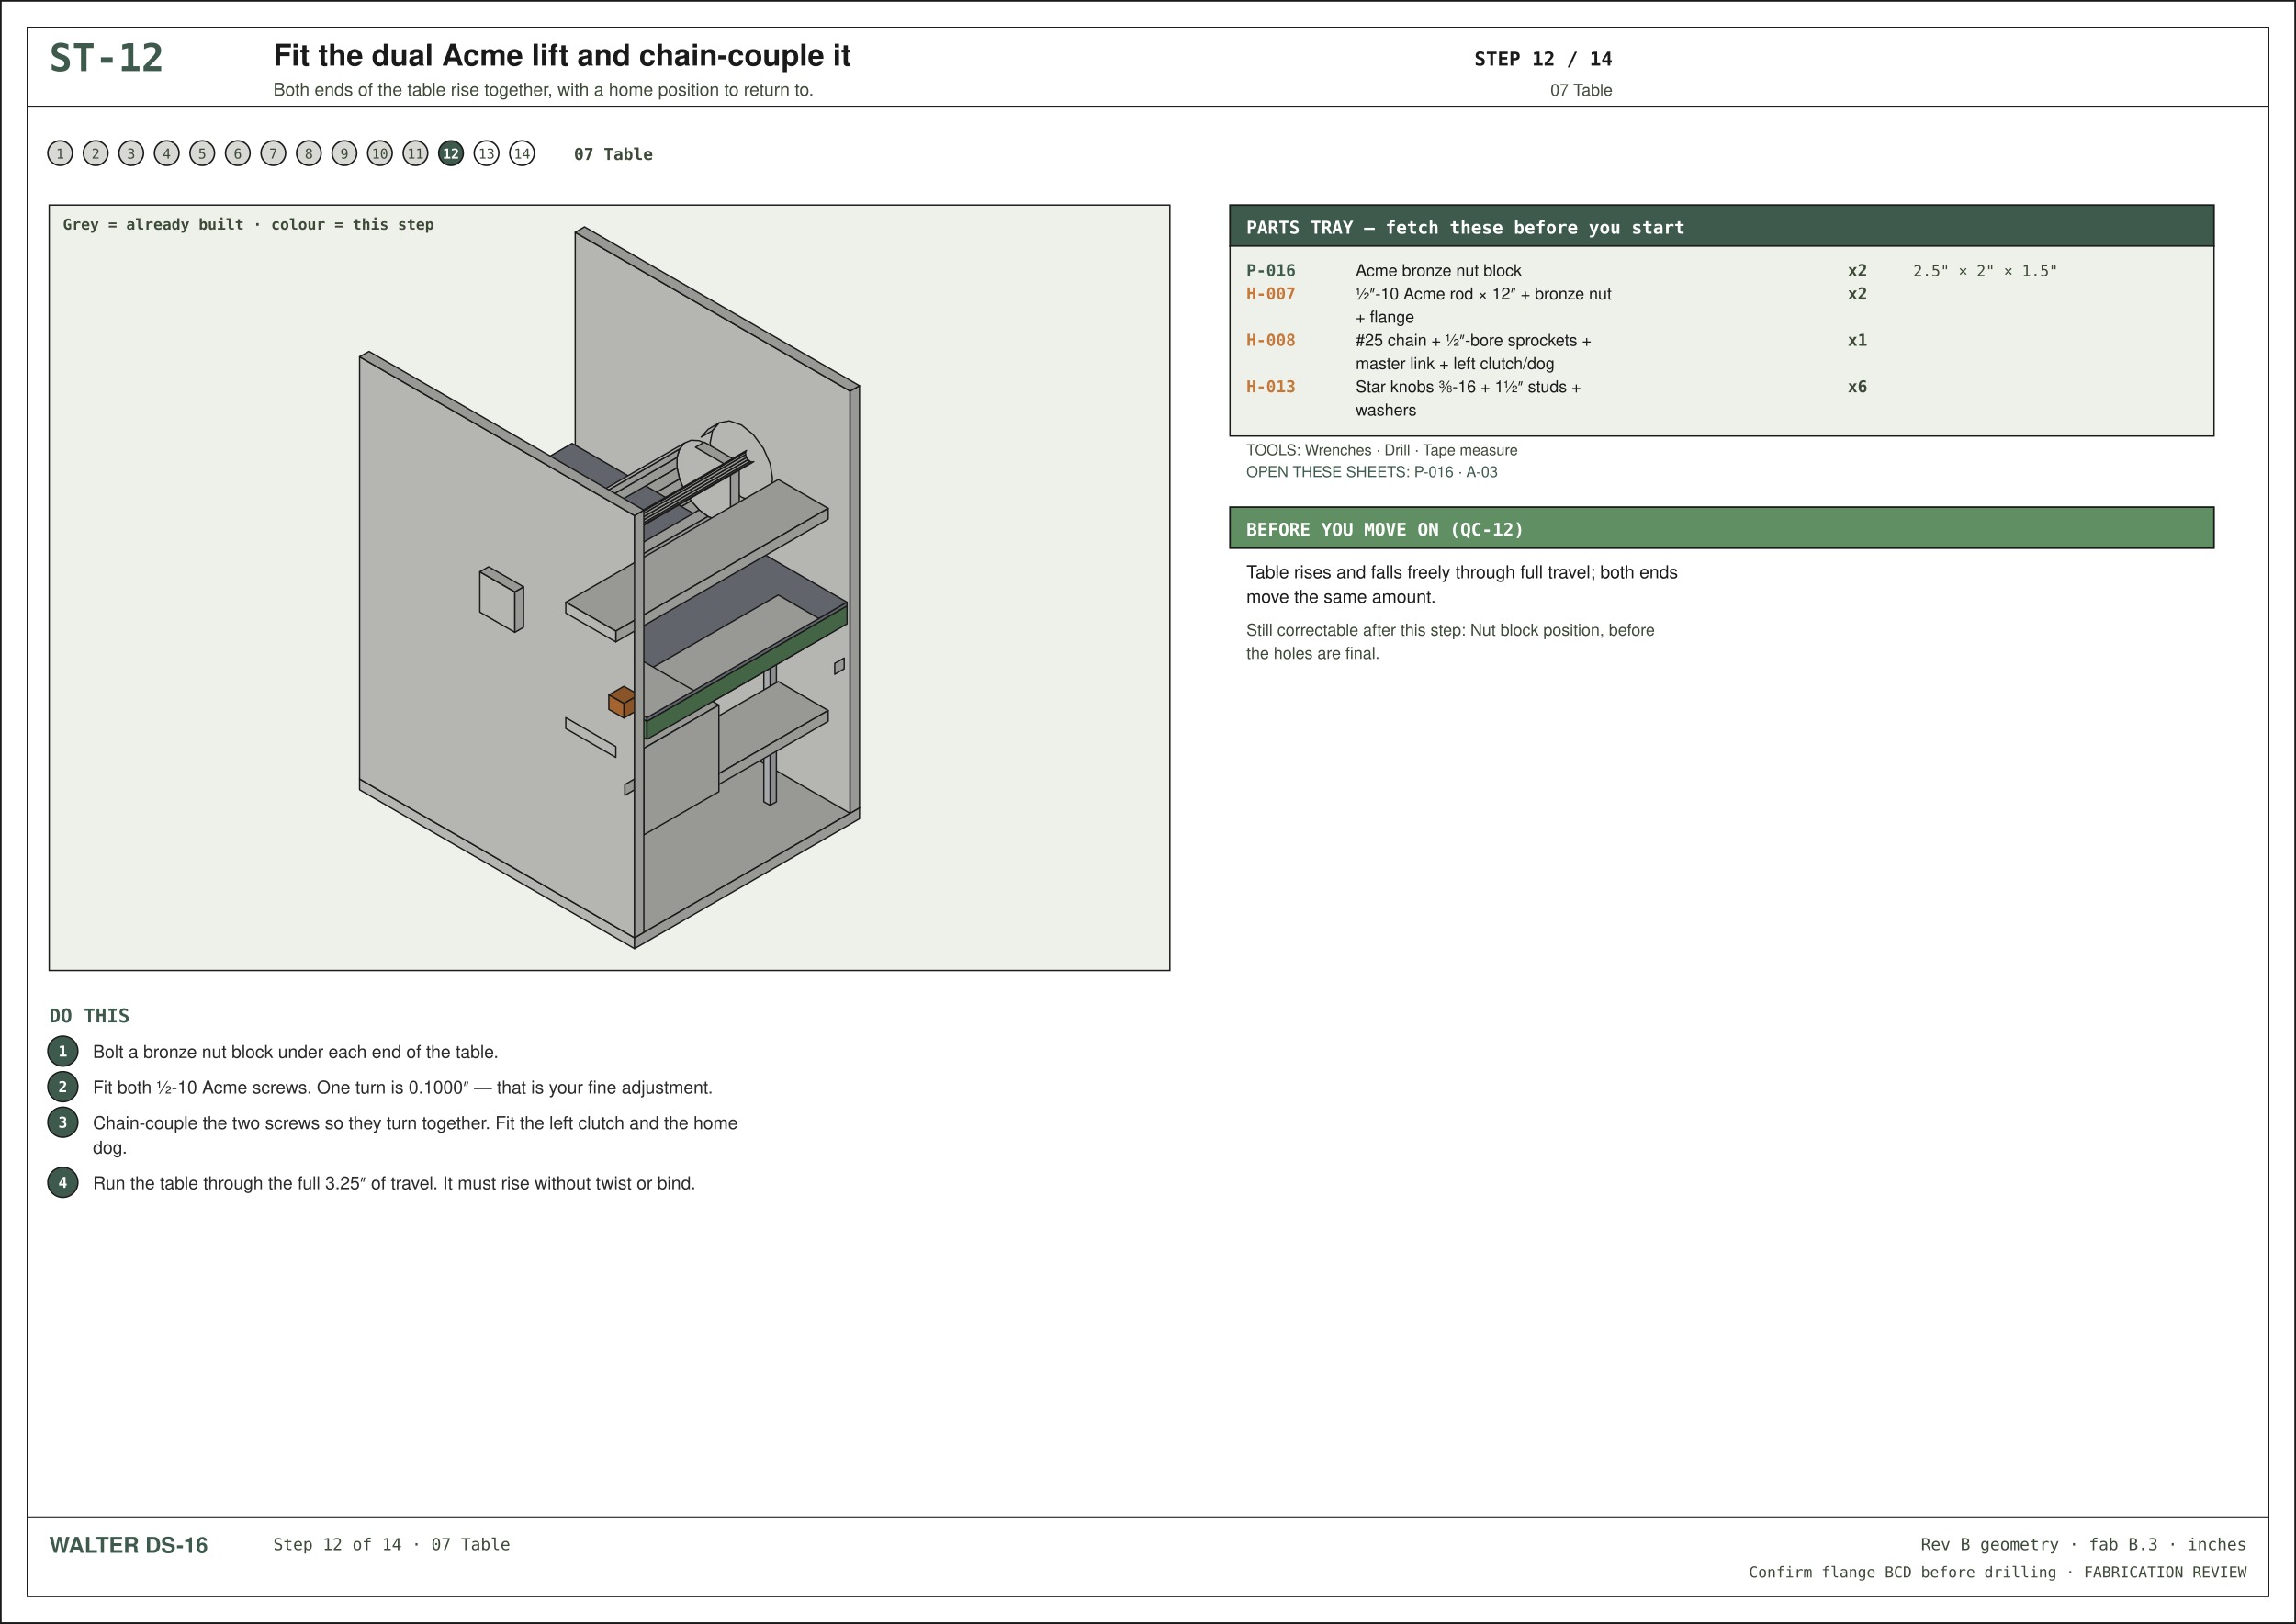
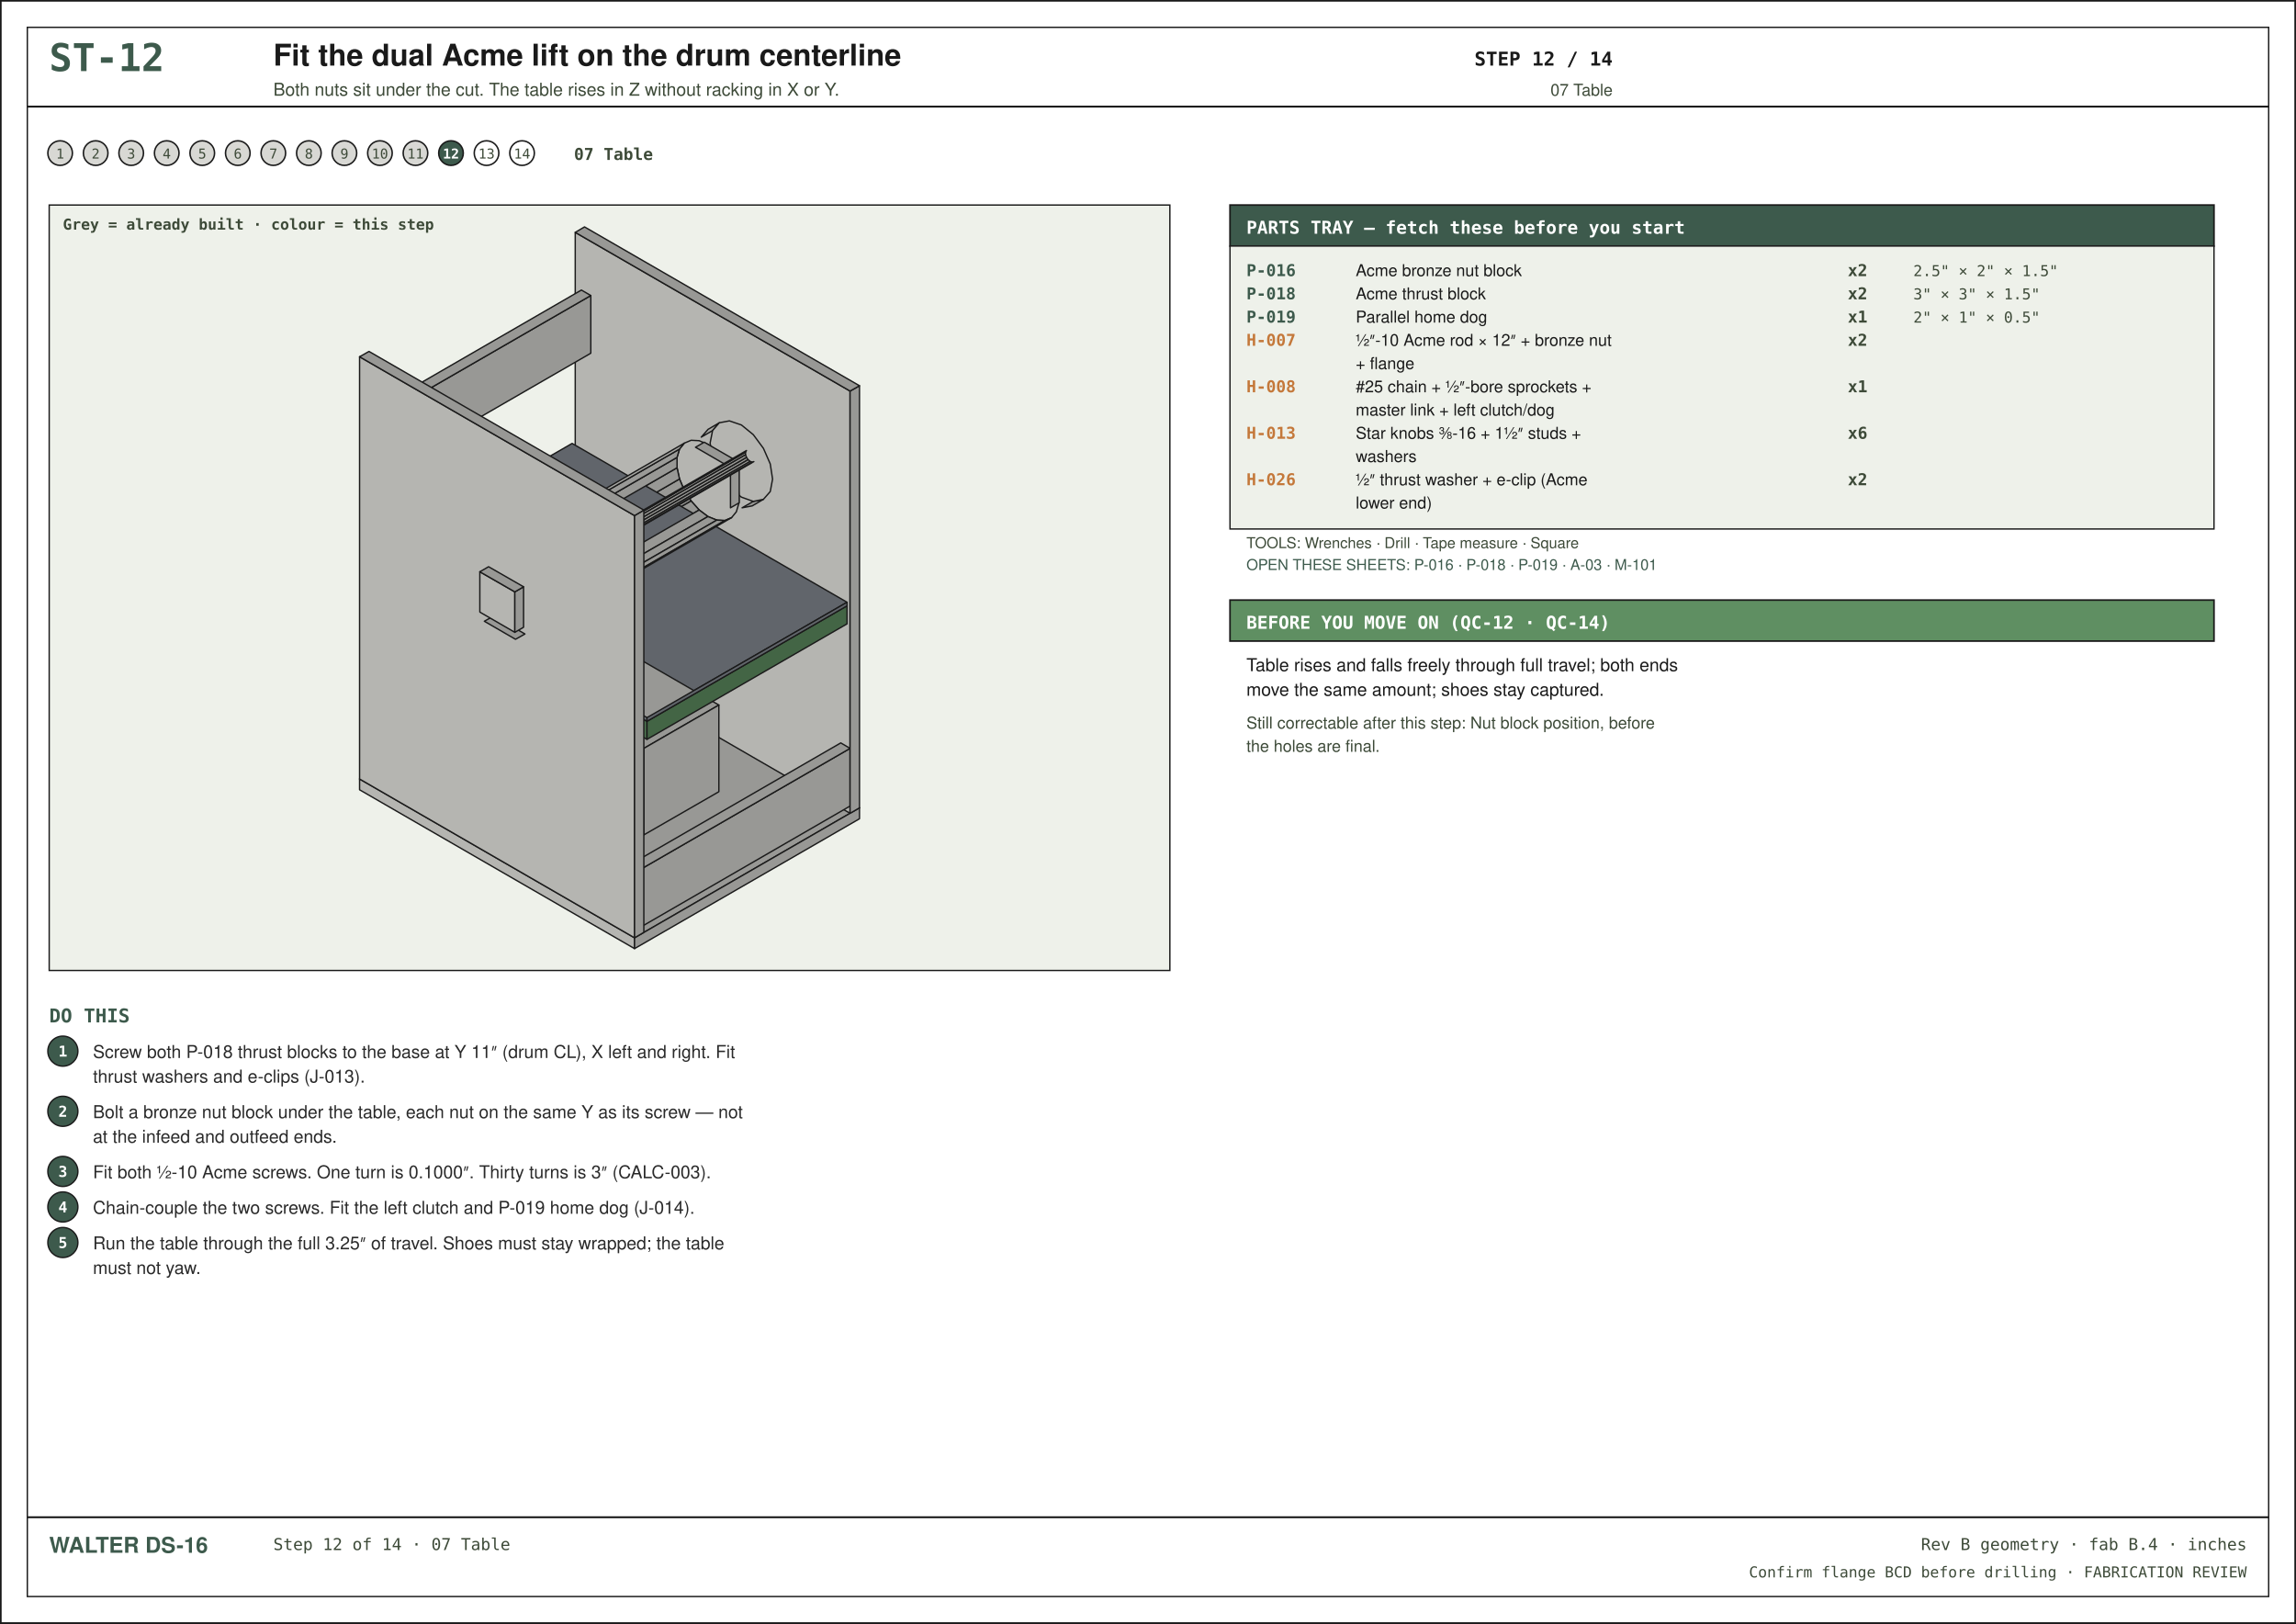
<svg xmlns="http://www.w3.org/2000/svg" width="1680" height="1188" viewBox="0 0 1680 1188">
  <rect x="0.0" y="0.0" width="1680.0" height="1188.0" fill="#ffffff" stroke="#1a1a1a" stroke-width="2.4" />
  <rect x="20.0" y="20.0" width="1640.0" height="1148.0" fill="none" stroke="#1a1a1a" stroke-width="1.0" />
  <line x1="20.0" y1="78.0" x2="1660.0" y2="78.0" stroke="#1a1a1a" stroke-width="1.4" />
  <line x1="20.0" y1="1110.0" x2="1660.0" y2="1110.0" stroke="#1a1a1a" stroke-width="1.4" />
  <text x="36.0" y="52.0" font-family="IBM Plex Mono, Menlo, monospace" font-size="28" fill="#3d5a4c" text-anchor="start" font-weight="600">ST-12</text>
-   <text x="200.0" y="48.0" font-family="Libre Franklin, Helvetica, Arial, sans-serif" font-size="22" fill="#1a1a1a" text-anchor="start" font-weight="600">Fit the dual Acme lift and chain-couple it</text>
-   <text x="200.0" y="70.0" font-family="Libre Franklin, Helvetica, Arial, sans-serif" font-size="13" fill="#3d4a38" text-anchor="start">Both ends of the table rise together, with a home position to return to.</text>
+   <text x="200.0" y="48.0" font-family="Libre Franklin, Helvetica, Arial, sans-serif" font-size="22" fill="#1a1a1a" text-anchor="start" font-weight="600">Fit the dual Acme lift on the drum centerline</text>
+   <text x="200.0" y="70.0" font-family="Libre Franklin, Helvetica, Arial, sans-serif" font-size="13" fill="#3d4a38" text-anchor="start">Both nuts sit under the cut. The table rises in Z without racking in X or Y.</text>
  <text x="1180.0" y="48.0" font-family="IBM Plex Mono, Menlo, monospace" font-size="14" fill="#1a1a1a" text-anchor="end" font-weight="600">STEP 12 / 14</text>
  <text x="1180.0" y="70.0" font-family="Libre Franklin, Helvetica, Arial, sans-serif" font-size="12" fill="#3d4a38" text-anchor="end">07 Table</text>
  <text x="36.0" y="1136.0" font-family="Libre Franklin, Helvetica, Arial, sans-serif" font-size="16" fill="#3d5a4c" text-anchor="start" font-weight="600">WALTER DS-16</text>
  <text x="200.0" y="1134.0" font-family="IBM Plex Mono, Menlo, monospace" font-size="12" fill="#3d4a38" text-anchor="start">Step 12 of 14  ·  07 Table</text>
-   <text x="1644.0" y="1134.0" font-family="IBM Plex Mono, Menlo, monospace" font-size="12" fill="#3d4a38" text-anchor="end">Rev B geometry · fab B.3 · inches</text>
+   <text x="1644.0" y="1134.0" font-family="IBM Plex Mono, Menlo, monospace" font-size="12" fill="#3d4a38" text-anchor="end">Rev B geometry · fab B.4 · inches</text>
  <text x="1644.0" y="1154.0" font-family="IBM Plex Mono, Menlo, monospace" font-size="11" fill="#3d4a38" text-anchor="end">Confirm flange BCD before drilling · FABRICATION REVIEW</text>
  <circle cx="44.0" cy="112.0" r="9.0" fill="#d8d8d4" stroke="#1a1a1a" stroke-width="1.1" />
  <text x="44.0" y="116.0" font-family="IBM Plex Mono, Menlo, monospace" font-size="10" fill="#3d4a38" text-anchor="middle">1</text>
  <circle cx="70.0" cy="112.0" r="9.0" fill="#d8d8d4" stroke="#1a1a1a" stroke-width="1.1" />
  <text x="70.0" y="116.0" font-family="IBM Plex Mono, Menlo, monospace" font-size="10" fill="#3d4a38" text-anchor="middle">2</text>
  <circle cx="96.0" cy="112.0" r="9.0" fill="#d8d8d4" stroke="#1a1a1a" stroke-width="1.1" />
  <text x="96.0" y="116.0" font-family="IBM Plex Mono, Menlo, monospace" font-size="10" fill="#3d4a38" text-anchor="middle">3</text>
  <circle cx="122.0" cy="112.0" r="9.0" fill="#d8d8d4" stroke="#1a1a1a" stroke-width="1.1" />
  <text x="122.0" y="116.0" font-family="IBM Plex Mono, Menlo, monospace" font-size="10" fill="#3d4a38" text-anchor="middle">4</text>
  <circle cx="148.0" cy="112.0" r="9.0" fill="#d8d8d4" stroke="#1a1a1a" stroke-width="1.1" />
  <text x="148.0" y="116.0" font-family="IBM Plex Mono, Menlo, monospace" font-size="10" fill="#3d4a38" text-anchor="middle">5</text>
  <circle cx="174.0" cy="112.0" r="9.0" fill="#d8d8d4" stroke="#1a1a1a" stroke-width="1.1" />
  <text x="174.0" y="116.0" font-family="IBM Plex Mono, Menlo, monospace" font-size="10" fill="#3d4a38" text-anchor="middle">6</text>
  <circle cx="200.0" cy="112.0" r="9.0" fill="#d8d8d4" stroke="#1a1a1a" stroke-width="1.1" />
  <text x="200.0" y="116.0" font-family="IBM Plex Mono, Menlo, monospace" font-size="10" fill="#3d4a38" text-anchor="middle">7</text>
  <circle cx="226.0" cy="112.0" r="9.0" fill="#d8d8d4" stroke="#1a1a1a" stroke-width="1.1" />
  <text x="226.0" y="116.0" font-family="IBM Plex Mono, Menlo, monospace" font-size="10" fill="#3d4a38" text-anchor="middle">8</text>
  <circle cx="252.0" cy="112.0" r="9.0" fill="#d8d8d4" stroke="#1a1a1a" stroke-width="1.1" />
  <text x="252.0" y="116.0" font-family="IBM Plex Mono, Menlo, monospace" font-size="10" fill="#3d4a38" text-anchor="middle">9</text>
  <circle cx="278.0" cy="112.0" r="9.0" fill="#d8d8d4" stroke="#1a1a1a" stroke-width="1.1" />
  <text x="278.0" y="116.0" font-family="IBM Plex Mono, Menlo, monospace" font-size="10" fill="#3d4a38" text-anchor="middle">10</text>
  <circle cx="304.0" cy="112.0" r="9.0" fill="#d8d8d4" stroke="#1a1a1a" stroke-width="1.1" />
  <text x="304.0" y="116.0" font-family="IBM Plex Mono, Menlo, monospace" font-size="10" fill="#3d4a38" text-anchor="middle">11</text>
  <circle cx="330.0" cy="112.0" r="9.0" fill="#3d5a4c" stroke="#1a1a1a" stroke-width="1.1" />
  <text x="330.0" y="116.0" font-family="IBM Plex Mono, Menlo, monospace" font-size="10" fill="#ffffff" text-anchor="middle" font-weight="600">12</text>
  <circle cx="356.0" cy="112.0" r="9.0" fill="#ffffff" stroke="#1a1a1a" stroke-width="1.1" />
  <text x="356.0" y="116.0" font-family="IBM Plex Mono, Menlo, monospace" font-size="10" fill="#3d4a38" text-anchor="middle">13</text>
  <circle cx="382.0" cy="112.0" r="9.0" fill="#ffffff" stroke="#1a1a1a" stroke-width="1.1" />
  <text x="382.0" y="116.0" font-family="IBM Plex Mono, Menlo, monospace" font-size="10" fill="#3d4a38" text-anchor="middle">14</text>
  <text x="420.0" y="117.0" font-family="IBM Plex Mono, Menlo, monospace" font-size="12" fill="#3d4a38" text-anchor="start" font-weight="600">07 Table</text>
  <rect x="36.0" y="150.0" width="820.0" height="560.0" fill="#eef1ea" stroke="#1a1a1a" stroke-width="1.0" />
  <g stroke="#1a1a1a" stroke-width="1.0" stroke-linejoin="round">
+     <polygon points="276.8,569.9 432.3,480.2 432.3,437.9 276.8,527.7" fill="#989895" />
+     <polygon points="276.8,527.7 432.3,437.9 425.4,434.0 270.0,523.7" fill="#989895" />
+     <polygon points="499.5,549.6 526.9,533.8 499.5,517.9 472.1,533.8" fill="#a2936c" />
+     <polygon points="499.5,565.4 526.9,549.6 526.9,533.8 499.5,549.6" fill="#a2936c" />
+     <polygon points="472.1,549.6 499.5,565.4 499.5,549.6 472.1,533.8" fill="#c0ae81" />
    <polygon points="464.3,686.1 628.9,591.0 427.7,474.9 263.1,569.9" fill="#989895" />
-     <polygon points="427.9,387.7 610.8,493.3 610.8,485.3 427.9,379.7" fill="#b5b5b1" />
-     <polygon points="610.8,485.3 617.7,481.4 434.8,375.8 427.9,379.7" fill="#989895" />
+     <polygon points="270.0,566.0 276.8,569.9 276.8,527.7 270.0,523.7" fill="#b5b5b1" />
+     <polygon points="499.5,552.2 504.1,549.6 504.1,422.9 499.5,425.5" fill="#8b8d90" />
+     <polygon points="494.9,549.6 499.5,552.2 499.5,425.5 494.9,422.9" fill="#a5a7ab" />
    <polygon points="513.1,340.0 518.1,351.4 526.3,346.7 521.4,335.2" fill="#989895" />
    <polygon points="518.1,351.4 525.5,361.4 533.7,356.7 526.3,346.7" fill="#989895" />
    <polygon points="511.4,328.9 513.1,340.0 521.4,335.2 519.6,324.1" fill="#989895" />
    <polygon points="525.5,361.4 534.3,368.5 542.5,363.7 533.7,356.7" fill="#989895" />
+     <polygon points="507.9,423.3 530.8,436.5 530.8,379.1 507.9,365.9" fill="#b5b5b1" />
    <polygon points="513.1,319.8 511.4,328.9 519.6,324.1 521.4,315.0" fill="#989895" />
    <polygon points="534.3,368.5 543.0,371.5 551.2,366.8 542.5,363.7" fill="#989895" />
+     <polygon points="530.8,436.5 537.6,432.5 537.6,375.1 530.8,379.1" fill="#989895" />
+     <polygon points="499.5,425.5 504.1,422.9 499.5,420.2 494.9,422.9" fill="#8b8d90" />
    <polygon points="420.9,478.8 622.0,595.0 622.0,286.1 420.9,170.0" fill="#b5b5b1" />
    <polygon points="548.9,329.7 547.4,329.2 546.2,329.6 545.5,330.8 545.5,332.6 546.2,334.6 547.4,336.3 548.9,337.6 550.4,338.1 551.6,337.7 552.2,336.5 552.2,334.7 551.6,332.7 550.4,330.9" fill="#b5b5b1" />
    <polygon points="518.1,314.1 513.1,319.8 521.4,315.0 526.3,309.3" fill="#aaaaa6" />
    <polygon points="543.0,371.5 550.4,370.1 558.6,365.3 551.2,366.8" fill="#989895" />
    <polygon points="542.5,310.9 533.7,307.9 526.3,309.3 521.4,315.0 519.6,324.1 521.4,335.2 526.3,346.7 533.7,356.7 542.5,363.7 551.2,366.8 558.6,365.3 563.6,359.6 565.3,350.5 563.6,339.4 558.6,328.0 551.2,318.0" fill="#b5b5b1" />
-     <polygon points="563.5,589.2 568.1,586.6 568.1,459.8 563.5,462.5" fill="#8b8d90" />
-     <polygon points="558.9,586.6 563.5,589.2 563.5,462.5 558.9,459.8" fill="#a5a7ab" />
+     <polygon points="530.8,379.1 537.6,375.1 514.8,361.9 507.9,365.9" fill="#989895" />
+     <polygon points="392.5,611.4 419.9,595.5 392.5,579.7 365.1,595.5" fill="#a2936c" />
+     <polygon points="499.5,416.0 510.5,409.7 499.5,403.3 488.5,409.7" fill="#8a5429" />
+     <polygon points="499.5,426.6 510.5,420.2 510.5,409.7 499.5,416.0" fill="#8a5429" />
+     <polygon points="488.5,420.2 499.5,426.6 499.5,416.0 488.5,409.7" fill="#a46430" />
+     <polygon points="392.5,627.2 419.9,611.4 419.9,595.5 392.5,611.4" fill="#a2936c" />
+     <polygon points="365.1,611.4 392.5,627.2 392.5,611.4 365.1,595.5" fill="#c0ae81" />
    <polygon points="263.1,577.8 464.3,694.0 464.3,686.1 263.1,569.9" fill="#b5b5b1" />
    <polygon points="508.9,356.7 534.5,371.5 534.5,342.0 508.9,327.2" fill="#b5b5b1" />
    <polygon points="518.0,325.1 511.6,322.4 505.7,322.1 500.7,324.2 497.2,328.5 495.4,334.6 495.4,342.2 497.2,350.4 500.7,358.8 505.7,366.5 511.6,373.1 518.0,377.9 524.5,380.5 530.4,380.8 535.3,378.7 538.8,374.4 540.6,368.3 540.6,360.8 538.8,352.5 535.3,344.1 530.4,336.4 524.5,329.8" fill="#b5b5b1" />
    <polygon points="534.5,371.5 540.9,367.8 540.9,338.3 534.5,342.0" fill="#989895" />
    <polygon points="534.5,342.0 540.9,338.3 515.3,323.5 508.9,327.2" fill="#989895" />
    <polygon points="464.3,694.0 628.9,599.0 628.9,591.0 464.3,686.1" fill="#989895" />
-     <polygon points="610.8,493.3 617.7,489.3 617.7,481.4 610.8,485.3" fill="#989895" />
-     <polygon points="450.6,609.5 606.0,519.8 569.5,498.6 414.0,588.4" fill="#989895" />
-     <polygon points="563.5,462.5 568.1,459.8 563.5,457.2 558.9,459.8" fill="#8b8d90" />
+     <polygon points="392.5,614.0 397.1,611.4 397.1,484.6 392.5,487.3" fill="#8b8d90" />
+     <polygon points="387.9,611.4 392.5,614.0 392.5,487.3 387.9,484.6" fill="#a5a7ab" />
+     <polygon points="466.6,679.5 622.0,589.7 622.0,547.5 466.6,637.2" fill="#989895" />
+     <polygon points="276.8,348.2 432.3,258.4 432.3,216.2 276.8,305.9" fill="#989895" />
    <polygon points="356.7,441.9 361.6,449.7 505.7,366.5 500.7,358.8" fill="#989895" />
    <polygon points="353.2,433.6 356.7,441.9 500.7,358.8 497.2,350.4" fill="#989895" />
-     <polygon points="563.5,453.0 574.5,446.6 563.5,440.3 552.5,446.6" fill="#8a5429" />
    <polygon points="361.6,449.7 367.5,456.2 511.6,373.1 505.7,366.5" fill="#989895" />
    <polygon points="473.4,527.7 619.8,443.2 418.6,327.0 272.2,411.5" fill="#436545" />
-     <polygon points="563.5,463.5 574.5,457.2 574.5,446.6 563.5,453.0" fill="#8a5429" />
-     <polygon points="552.5,457.2 563.5,463.5 563.5,453.0 552.5,446.6" fill="#a46430" />
-     <polygon points="450.6,617.4 606.0,527.7 606.0,519.8 450.6,609.5" fill="#989895" />
+     <polygon points="466.6,637.2 622.0,547.5 615.2,543.5 459.7,633.3" fill="#989895" />
    <polygon points="351.4,425.3 353.2,433.6 497.2,350.4 495.4,342.2" fill="#989895" />
    <polygon points="473.4,525.0 619.8,440.6 418.6,324.4 272.2,408.9" fill="#61656b" />
+     <polygon points="276.8,305.9 432.3,216.2 425.4,212.2 270.0,302.0" fill="#989895" />
    <polygon points="367.5,456.2 374.0,461.0 518.0,377.9 511.6,373.1" fill="#989895" />
    <polygon points="351.4,417.8 351.4,425.3 495.4,342.2 495.4,334.6" fill="#989895" />
    <polygon points="374.0,461.0 380.4,463.7 524.5,380.5 518.0,377.9" fill="#989895" />
    <polygon points="353.2,411.6 351.4,417.8 495.4,334.6 497.2,328.5" fill="#9a9a97" />
    <polygon points="380.4,463.7 386.3,464.0 530.4,380.8 524.5,380.5" fill="#989895" />
    <polygon points="622.0,595.0 628.9,591.0 628.9,282.2 622.0,286.1" fill="#989895" />
    <polygon points="356.7,407.4 353.2,411.6 497.2,328.5 500.7,324.2" fill="#a9a9a5" />
    <polygon points="340.4,453.4 341.6,455.1 547.4,336.3 546.2,334.6" fill="#989895" />
    <polygon points="339.8,451.4 340.4,453.4 546.2,334.6 545.5,332.6" fill="#989895" />
    <polygon points="341.6,455.1 343.1,456.4 548.9,337.6 547.4,336.3" fill="#989895" />
    <polygon points="339.8,449.6 339.8,451.4 545.5,332.6 545.5,330.8" fill="#989895" />
    <polygon points="343.1,456.4 344.6,456.9 550.4,338.1 548.9,337.6" fill="#989895" />
    <polygon points="386.3,464.0 391.3,461.9 535.3,378.7 530.4,380.8" fill="#989895" />
    <polygon points="340.4,448.4 339.8,449.6 545.5,330.8 546.2,329.6" fill="#a2a29f" />
    <polygon points="344.6,456.9 345.8,456.5 551.6,337.7 550.4,338.1" fill="#989895" />
-     <polygon points="274.3,476.3 457.2,581.9 457.2,574.0 274.3,468.4" fill="#b5b5b1" />
-     <polygon points="457.2,574.0 464.1,570.0 281.2,464.4 274.3,468.4" fill="#989895" />
-     <polygon points="450.6,546.2 606.0,456.4 569.5,435.3 414.0,525.0" fill="#989895" />
-     <polygon points="456.5,651.0 461.1,648.3 461.1,521.6 456.5,524.2" fill="#8b8d90" />
-     <polygon points="451.9,648.3 456.5,651.0 456.5,524.2 451.9,521.6" fill="#a5a7ab" />
+     <polygon points="392.5,487.3 397.1,484.6 392.5,482.0 387.9,484.6" fill="#8b8d90" />
+     <polygon points="392.5,477.8 403.5,471.4 392.5,465.1 381.5,471.4" fill="#8a5429" />
+     <polygon points="392.5,488.3 403.5,482.0 403.5,471.4 392.5,477.8" fill="#8a5429" />
+     <polygon points="381.5,482.0 392.5,488.3 392.5,477.8 381.5,471.4" fill="#a46430" />
    <polygon points="622.0,286.1 628.9,282.2 427.7,166.0 420.9,170.0" fill="#989895" />
-     <polygon points="450.6,554.1 606.0,464.3 606.0,456.4 450.6,546.2" fill="#989895" />
    <polygon points="407.1,573.9 471.1,610.8 471.1,547.5 407.1,510.5" fill="#b5b5b1" />
    <polygon points="471.1,547.5 526.0,515.8 462.0,478.8 407.1,510.5" fill="#989895" />
-     <polygon points="414.0,596.3 450.6,617.4 450.6,609.5 414.0,588.4" fill="#b5b5b1" />
+     <polygon points="459.7,675.5 466.6,679.5 466.6,637.2 459.7,633.3" fill="#b5b5b1" />
+     <polygon points="270.0,344.2 276.8,348.2 276.8,305.9 270.0,302.0" fill="#b5b5b1" />
    <polygon points="471.1,610.8 526.0,579.2 526.0,515.8 471.1,547.5" fill="#989895" />
+     <polygon points="354.4,511.9 377.2,525.1 377.2,467.7 354.4,454.5" fill="#b5b5b1" />
    <polygon points="272.2,424.7 473.4,540.9 473.4,527.7 272.2,411.5" fill="#4f7752" />
+     <polygon points="377.2,525.1 384.1,521.2 384.1,463.8 377.2,467.7" fill="#989895" />
    <polygon points="272.2,411.5 473.4,527.7 473.4,525.0 272.2,408.9" fill="#73787f" />
    <polygon points="263.1,569.9 464.3,686.1 464.3,377.2 263.1,261.0" fill="#b5b5b1" />
-     <polygon points="456.5,524.2 461.1,521.6 456.5,519.0 451.9,521.6" fill="#8b8d90" />
+     <polygon points="377.2,467.7 384.1,463.8 361.2,450.6 354.4,454.5" fill="#989895" />
    <polygon points="473.4,540.9 619.8,456.4 619.8,443.2 473.4,527.7" fill="#436545" />
    <polygon points="473.4,527.7 619.8,443.2 619.8,440.6 473.4,525.0" fill="#61656b" />
-     <polygon points="456.5,514.7 467.5,508.4 456.5,502.1 445.5,508.4" fill="#8a5429" />
-     <polygon points="456.5,525.3 467.5,519.0 467.5,508.4 456.5,514.7" fill="#8a5429" />
-     <polygon points="445.5,519.0 456.5,525.3 456.5,514.7 445.5,508.4" fill="#a46430" />
    <polygon points="351.1,447.8 376.7,462.6 376.7,433.0 351.1,418.3" fill="#b5b5b1" />
-     <polygon points="450.6,461.7 606.0,371.9 569.5,350.8 414.0,440.6" fill="#989895" />
-     <polygon points="414.0,533.0 450.6,554.1 450.6,546.2 414.0,525.0" fill="#b5b5b1" />
    <polygon points="376.7,462.6 383.1,458.9 383.1,429.3 376.7,433.0" fill="#989895" />
    <polygon points="376.7,433.0 383.1,429.3 357.5,414.6 351.1,418.3" fill="#989895" />
-     <polygon points="457.2,581.9 464.1,577.9 464.1,570.0 457.2,574.0" fill="#989895" />
-     <polygon points="450.6,469.6 606.0,379.8 606.0,371.9 450.6,461.7" fill="#989895" />
    <polygon points="464.3,686.1 471.1,682.1 471.1,373.2 464.3,377.2" fill="#989895" />
-     <polygon points="414.0,448.5 450.6,469.6 450.6,461.7 414.0,440.6" fill="#b5b5b1" />
    <polygon points="464.3,377.2 471.1,373.2 270.0,257.1 263.1,261.0" fill="#989895" />
  </g>
  <text x="46.0" y="168.0" font-family="IBM Plex Mono, Menlo, monospace" font-size="11" fill="#3d4a38" text-anchor="start" font-weight="600">Grey = already built · colour = this step</text>
  <text x="36.0" y="748.0" font-family="IBM Plex Mono, Menlo, monospace" font-size="14" fill="#3d5a4c" text-anchor="start" font-weight="600">DO THIS</text>
  <circle cx="46.0" cy="769.0" r="11.0" fill="#3d5a4c" stroke="#1a1a1a" stroke-width="1.0" />
  <text x="46.0" y="773.0" font-family="IBM Plex Mono, Menlo, monospace" font-size="11" fill="#ffffff" text-anchor="middle" font-weight="600">1</text>
-   <text x="68.0" y="774.0" font-family="Libre Franklin, Helvetica, Arial, sans-serif" font-size="13" fill="#2a2a2a" text-anchor="start">Bolt a bronze nut block under each end of the table.</text>
-   <circle cx="46.0" cy="795.0" r="11.0" fill="#3d5a4c" stroke="#1a1a1a" stroke-width="1.0" />
-   <text x="46.0" y="799.0" font-family="IBM Plex Mono, Menlo, monospace" font-size="11" fill="#ffffff" text-anchor="middle" font-weight="600">2</text>
-   <text x="68.0" y="800.0" font-family="Libre Franklin, Helvetica, Arial, sans-serif" font-size="13" fill="#2a2a2a" text-anchor="start">Fit both ½-10 Acme screws. One turn is 0.1000″ — that is your fine adjustment.</text>
-   <circle cx="46.0" cy="821.0" r="11.0" fill="#3d5a4c" stroke="#1a1a1a" stroke-width="1.0" />
-   <text x="46.0" y="825.0" font-family="IBM Plex Mono, Menlo, monospace" font-size="11" fill="#ffffff" text-anchor="middle" font-weight="600">3</text>
-   <text x="68.0" y="826.0" font-family="Libre Franklin, Helvetica, Arial, sans-serif" font-size="13" fill="#2a2a2a" text-anchor="start">Chain-couple the two screws so they turn together. Fit the left clutch and the home</text>
-   <text x="68.0" y="844.0" font-family="Libre Franklin, Helvetica, Arial, sans-serif" font-size="13" fill="#2a2a2a" text-anchor="start">dog.</text>
-   <circle cx="46.0" cy="865.0" r="11.0" fill="#3d5a4c" stroke="#1a1a1a" stroke-width="1.0" />
-   <text x="46.0" y="869.0" font-family="IBM Plex Mono, Menlo, monospace" font-size="11" fill="#ffffff" text-anchor="middle" font-weight="600">4</text>
-   <text x="68.0" y="870.0" font-family="Libre Franklin, Helvetica, Arial, sans-serif" font-size="13" fill="#2a2a2a" text-anchor="start">Run the table through the full 3.25″ of travel. It must rise without twist or bind.</text>
+   <text x="68.0" y="774.0" font-family="Libre Franklin, Helvetica, Arial, sans-serif" font-size="13" fill="#2a2a2a" text-anchor="start">Screw both P-018 thrust blocks to the base at Y 11″ (drum CL), X left and right. Fit</text>
+   <text x="68.0" y="792.0" font-family="Libre Franklin, Helvetica, Arial, sans-serif" font-size="13" fill="#2a2a2a" text-anchor="start">thrust washers and e-clips (J-013).</text>
+   <circle cx="46.0" cy="813.0" r="11.0" fill="#3d5a4c" stroke="#1a1a1a" stroke-width="1.0" />
+   <text x="46.0" y="817.0" font-family="IBM Plex Mono, Menlo, monospace" font-size="11" fill="#ffffff" text-anchor="middle" font-weight="600">2</text>
+   <text x="68.0" y="818.0" font-family="Libre Franklin, Helvetica, Arial, sans-serif" font-size="13" fill="#2a2a2a" text-anchor="start">Bolt a bronze nut block under the table, each nut on the same Y as its screw — not</text>
+   <text x="68.0" y="836.0" font-family="Libre Franklin, Helvetica, Arial, sans-serif" font-size="13" fill="#2a2a2a" text-anchor="start">at the infeed and outfeed ends.</text>
+   <circle cx="46.0" cy="857.0" r="11.0" fill="#3d5a4c" stroke="#1a1a1a" stroke-width="1.0" />
+   <text x="46.0" y="861.0" font-family="IBM Plex Mono, Menlo, monospace" font-size="11" fill="#ffffff" text-anchor="middle" font-weight="600">3</text>
+   <text x="68.0" y="862.0" font-family="Libre Franklin, Helvetica, Arial, sans-serif" font-size="13" fill="#2a2a2a" text-anchor="start">Fit both ½-10 Acme screws. One turn is 0.1000″. Thirty turns is 3″ (CALC-003).</text>
+   <circle cx="46.0" cy="883.0" r="11.0" fill="#3d5a4c" stroke="#1a1a1a" stroke-width="1.0" />
+   <text x="46.0" y="887.0" font-family="IBM Plex Mono, Menlo, monospace" font-size="11" fill="#ffffff" text-anchor="middle" font-weight="600">4</text>
+   <text x="68.0" y="888.0" font-family="Libre Franklin, Helvetica, Arial, sans-serif" font-size="13" fill="#2a2a2a" text-anchor="start">Chain-couple the two screws. Fit the left clutch and P-019 home dog (J-014).</text>
+   <circle cx="46.0" cy="909.0" r="11.0" fill="#3d5a4c" stroke="#1a1a1a" stroke-width="1.0" />
+   <text x="46.0" y="913.0" font-family="IBM Plex Mono, Menlo, monospace" font-size="11" fill="#ffffff" text-anchor="middle" font-weight="600">5</text>
+   <text x="68.0" y="914.0" font-family="Libre Franklin, Helvetica, Arial, sans-serif" font-size="13" fill="#2a2a2a" text-anchor="start">Run the table through the full 3.25″ of travel. Shoes must stay wrapped; the table</text>
+   <text x="68.0" y="932.0" font-family="Libre Franklin, Helvetica, Arial, sans-serif" font-size="13" fill="#2a2a2a" text-anchor="start">must not yaw.</text>
  <rect x="900.0" y="150.0" width="720.0" height="30.0" fill="#3d5a4c" stroke="#1a1a1a" stroke-width="1.2" />
  <text x="912.0" y="171.0" font-family="IBM Plex Mono, Menlo, monospace" font-size="13" fill="#ffffff" text-anchor="start" font-weight="600">PARTS TRAY — fetch these before you start</text>
-   <rect x="900.0" y="180.0" width="720.0" height="139.0" fill="#eef1ea" stroke="#1a1a1a" stroke-width="1.0" />
+   <rect x="900.0" y="180.0" width="720.0" height="207.0" fill="#eef1ea" stroke="#1a1a1a" stroke-width="1.0" />
  <text x="912.0" y="202.0" font-family="IBM Plex Mono, Menlo, monospace" font-size="12" fill="#3d5a4c" text-anchor="start" font-weight="600">P-016</text>
  <text x="992.0" y="202.0" font-family="Libre Franklin, Helvetica, Arial, sans-serif" font-size="12" fill="#1a1a1a" text-anchor="start">Acme bronze nut block</text>
  <text x="1352.0" y="202.0" font-family="IBM Plex Mono, Menlo, monospace" font-size="12" fill="#3d4a38" text-anchor="start" font-weight="600">x2</text>
  <text x="1400.0" y="202.0" font-family="IBM Plex Mono, Menlo, monospace" font-size="11" fill="#3d4a38" text-anchor="start">2.5" × 2" × 1.5"</text>
-   <text x="912.0" y="219.0" font-family="IBM Plex Mono, Menlo, monospace" font-size="12" fill="#c4783a" text-anchor="start" font-weight="600">H-007</text>
-   <text x="992.0" y="219.0" font-family="Libre Franklin, Helvetica, Arial, sans-serif" font-size="12" fill="#1a1a1a" text-anchor="start">½″-10 Acme rod × 12″ + bronze nut</text>
-   <text x="992.0" y="236.0" font-family="Libre Franklin, Helvetica, Arial, sans-serif" font-size="12" fill="#1a1a1a" text-anchor="start">+ flange</text>
+   <text x="912.0" y="219.0" font-family="IBM Plex Mono, Menlo, monospace" font-size="12" fill="#3d5a4c" text-anchor="start" font-weight="600">P-018</text>
+   <text x="992.0" y="219.0" font-family="Libre Franklin, Helvetica, Arial, sans-serif" font-size="12" fill="#1a1a1a" text-anchor="start">Acme thrust block</text>
  <text x="1352.0" y="219.0" font-family="IBM Plex Mono, Menlo, monospace" font-size="12" fill="#3d4a38" text-anchor="start" font-weight="600">x2</text>
-   <text x="912.0" y="253.0" font-family="IBM Plex Mono, Menlo, monospace" font-size="12" fill="#c4783a" text-anchor="start" font-weight="600">H-008</text>
-   <text x="992.0" y="253.0" font-family="Libre Franklin, Helvetica, Arial, sans-serif" font-size="12" fill="#1a1a1a" text-anchor="start">#25 chain + ½″-bore sprockets +</text>
-   <text x="992.0" y="270.0" font-family="Libre Franklin, Helvetica, Arial, sans-serif" font-size="12" fill="#1a1a1a" text-anchor="start">master link + left clutch/dog</text>
-   <text x="1352.0" y="253.0" font-family="IBM Plex Mono, Menlo, monospace" font-size="12" fill="#3d4a38" text-anchor="start" font-weight="600">x1</text>
-   <text x="912.0" y="287.0" font-family="IBM Plex Mono, Menlo, monospace" font-size="12" fill="#c4783a" text-anchor="start" font-weight="600">H-013</text>
-   <text x="992.0" y="287.0" font-family="Libre Franklin, Helvetica, Arial, sans-serif" font-size="12" fill="#1a1a1a" text-anchor="start">Star knobs ⅜-16 + 1½″ studs +</text>
-   <text x="992.0" y="304.0" font-family="Libre Franklin, Helvetica, Arial, sans-serif" font-size="12" fill="#1a1a1a" text-anchor="start">washers</text>
-   <text x="1352.0" y="287.0" font-family="IBM Plex Mono, Menlo, monospace" font-size="12" fill="#3d4a38" text-anchor="start" font-weight="600">x6</text>
-   <text x="912.0" y="333.0" font-family="Libre Franklin, Helvetica, Arial, sans-serif" font-size="11" fill="#3d4a38" text-anchor="start">TOOLS: Wrenches · Drill · Tape measure</text>
-   <text x="912.0" y="349.0" font-family="Libre Franklin, Helvetica, Arial, sans-serif" font-size="11" fill="#3d5a4c" text-anchor="start">OPEN THESE SHEETS: P-016 · A-03</text>
-   <rect x="900.0" y="371.0" width="720.0" height="30.0" fill="#5f8f62" stroke="#1a1a1a" stroke-width="1.2" />
-   <text x="912.0" y="392.0" font-family="IBM Plex Mono, Menlo, monospace" font-size="13" fill="#ffffff" text-anchor="start" font-weight="600">BEFORE YOU MOVE ON   (QC-12)</text>
-   <text x="912.0" y="423.0" font-family="Libre Franklin, Helvetica, Arial, sans-serif" font-size="13" fill="#1a1a1a" text-anchor="start">Table rises and falls freely through full travel; both ends</text>
-   <text x="912.0" y="441.0" font-family="Libre Franklin, Helvetica, Arial, sans-serif" font-size="13" fill="#1a1a1a" text-anchor="start">move the same amount.</text>
-   <text x="912.0" y="465.0" font-family="Libre Franklin, Helvetica, Arial, sans-serif" font-size="12" fill="#3d4a38" text-anchor="start">Still correctable after this step: Nut block position, before</text>
-   <text x="912.0" y="482.0" font-family="Libre Franklin, Helvetica, Arial, sans-serif" font-size="12" fill="#3d4a38" text-anchor="start">the holes are final.</text>
+   <text x="1400.0" y="219.0" font-family="IBM Plex Mono, Menlo, monospace" font-size="11" fill="#3d4a38" text-anchor="start">3" × 3" × 1.5"</text>
+   <text x="912.0" y="236.0" font-family="IBM Plex Mono, Menlo, monospace" font-size="12" fill="#3d5a4c" text-anchor="start" font-weight="600">P-019</text>
+   <text x="992.0" y="236.0" font-family="Libre Franklin, Helvetica, Arial, sans-serif" font-size="12" fill="#1a1a1a" text-anchor="start">Parallel home dog</text>
+   <text x="1352.0" y="236.0" font-family="IBM Plex Mono, Menlo, monospace" font-size="12" fill="#3d4a38" text-anchor="start" font-weight="600">x1</text>
+   <text x="1400.0" y="236.0" font-family="IBM Plex Mono, Menlo, monospace" font-size="11" fill="#3d4a38" text-anchor="start">2" × 1" × 0.5"</text>
+   <text x="912.0" y="253.0" font-family="IBM Plex Mono, Menlo, monospace" font-size="12" fill="#c4783a" text-anchor="start" font-weight="600">H-007</text>
+   <text x="992.0" y="253.0" font-family="Libre Franklin, Helvetica, Arial, sans-serif" font-size="12" fill="#1a1a1a" text-anchor="start">½″-10 Acme rod × 12″ + bronze nut</text>
+   <text x="992.0" y="270.0" font-family="Libre Franklin, Helvetica, Arial, sans-serif" font-size="12" fill="#1a1a1a" text-anchor="start">+ flange</text>
+   <text x="1352.0" y="253.0" font-family="IBM Plex Mono, Menlo, monospace" font-size="12" fill="#3d4a38" text-anchor="start" font-weight="600">x2</text>
+   <text x="912.0" y="287.0" font-family="IBM Plex Mono, Menlo, monospace" font-size="12" fill="#c4783a" text-anchor="start" font-weight="600">H-008</text>
+   <text x="992.0" y="287.0" font-family="Libre Franklin, Helvetica, Arial, sans-serif" font-size="12" fill="#1a1a1a" text-anchor="start">#25 chain + ½″-bore sprockets +</text>
+   <text x="992.0" y="304.0" font-family="Libre Franklin, Helvetica, Arial, sans-serif" font-size="12" fill="#1a1a1a" text-anchor="start">master link + left clutch/dog</text>
+   <text x="1352.0" y="287.0" font-family="IBM Plex Mono, Menlo, monospace" font-size="12" fill="#3d4a38" text-anchor="start" font-weight="600">x1</text>
+   <text x="912.0" y="321.0" font-family="IBM Plex Mono, Menlo, monospace" font-size="12" fill="#c4783a" text-anchor="start" font-weight="600">H-013</text>
+   <text x="992.0" y="321.0" font-family="Libre Franklin, Helvetica, Arial, sans-serif" font-size="12" fill="#1a1a1a" text-anchor="start">Star knobs ⅜-16 + 1½″ studs +</text>
+   <text x="992.0" y="338.0" font-family="Libre Franklin, Helvetica, Arial, sans-serif" font-size="12" fill="#1a1a1a" text-anchor="start">washers</text>
+   <text x="1352.0" y="321.0" font-family="IBM Plex Mono, Menlo, monospace" font-size="12" fill="#3d4a38" text-anchor="start" font-weight="600">x6</text>
+   <text x="912.0" y="355.0" font-family="IBM Plex Mono, Menlo, monospace" font-size="12" fill="#c4783a" text-anchor="start" font-weight="600">H-026</text>
+   <text x="992.0" y="355.0" font-family="Libre Franklin, Helvetica, Arial, sans-serif" font-size="12" fill="#1a1a1a" text-anchor="start">½″ thrust washer + e-clip (Acme</text>
+   <text x="992.0" y="372.0" font-family="Libre Franklin, Helvetica, Arial, sans-serif" font-size="12" fill="#1a1a1a" text-anchor="start">lower end)</text>
+   <text x="1352.0" y="355.0" font-family="IBM Plex Mono, Menlo, monospace" font-size="12" fill="#3d4a38" text-anchor="start" font-weight="600">x2</text>
+   <text x="912.0" y="401.0" font-family="Libre Franklin, Helvetica, Arial, sans-serif" font-size="11" fill="#3d4a38" text-anchor="start">TOOLS: Wrenches · Drill · Tape measure · Square</text>
+   <text x="912.0" y="417.0" font-family="Libre Franklin, Helvetica, Arial, sans-serif" font-size="11" fill="#3d5a4c" text-anchor="start">OPEN THESE SHEETS: P-016 · P-018 · P-019 · A-03 · M-101</text>
+   <rect x="900.0" y="439.0" width="720.0" height="30.0" fill="#5f8f62" stroke="#1a1a1a" stroke-width="1.2" />
+   <text x="912.0" y="460.0" font-family="IBM Plex Mono, Menlo, monospace" font-size="13" fill="#ffffff" text-anchor="start" font-weight="600">BEFORE YOU MOVE ON   (QC-12 · QC-14)</text>
+   <text x="912.0" y="491.0" font-family="Libre Franklin, Helvetica, Arial, sans-serif" font-size="13" fill="#1a1a1a" text-anchor="start">Table rises and falls freely through full travel; both ends</text>
+   <text x="912.0" y="509.0" font-family="Libre Franklin, Helvetica, Arial, sans-serif" font-size="13" fill="#1a1a1a" text-anchor="start">move the same amount; shoes stay captured.</text>
+   <text x="912.0" y="533.0" font-family="Libre Franklin, Helvetica, Arial, sans-serif" font-size="12" fill="#3d4a38" text-anchor="start">Still correctable after this step: Nut block position, before</text>
+   <text x="912.0" y="550.0" font-family="Libre Franklin, Helvetica, Arial, sans-serif" font-size="12" fill="#3d4a38" text-anchor="start">the holes are final.</text>
</svg>
